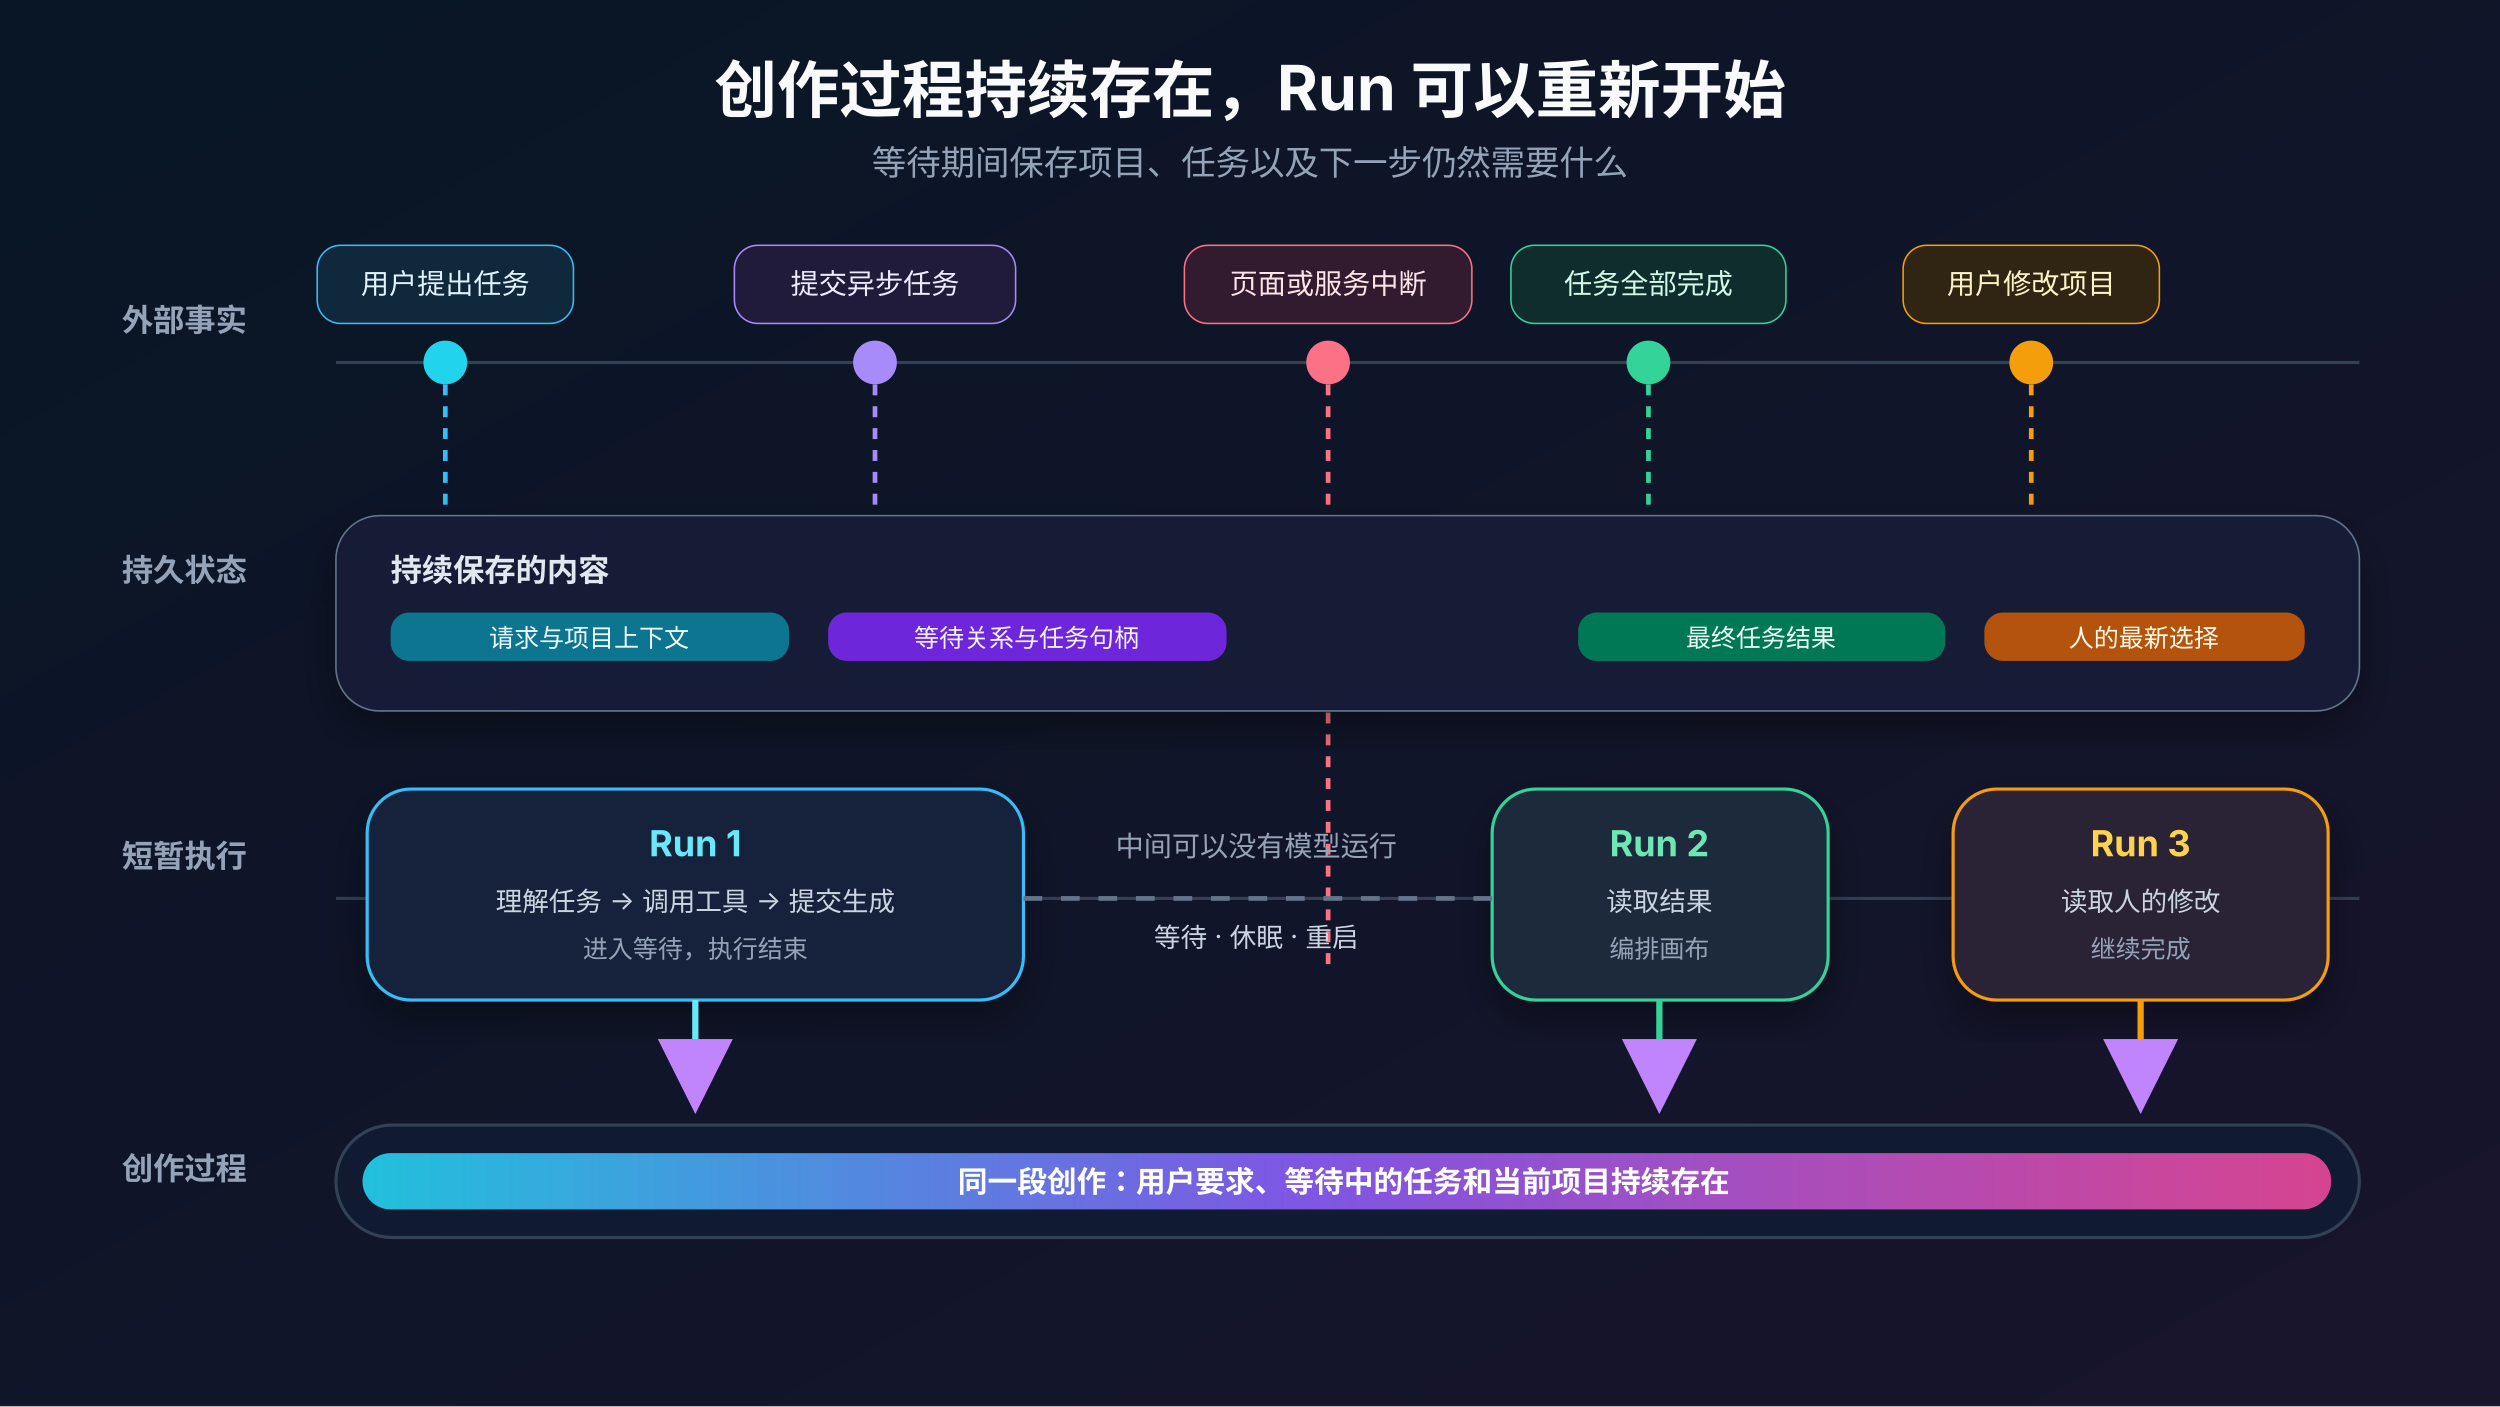
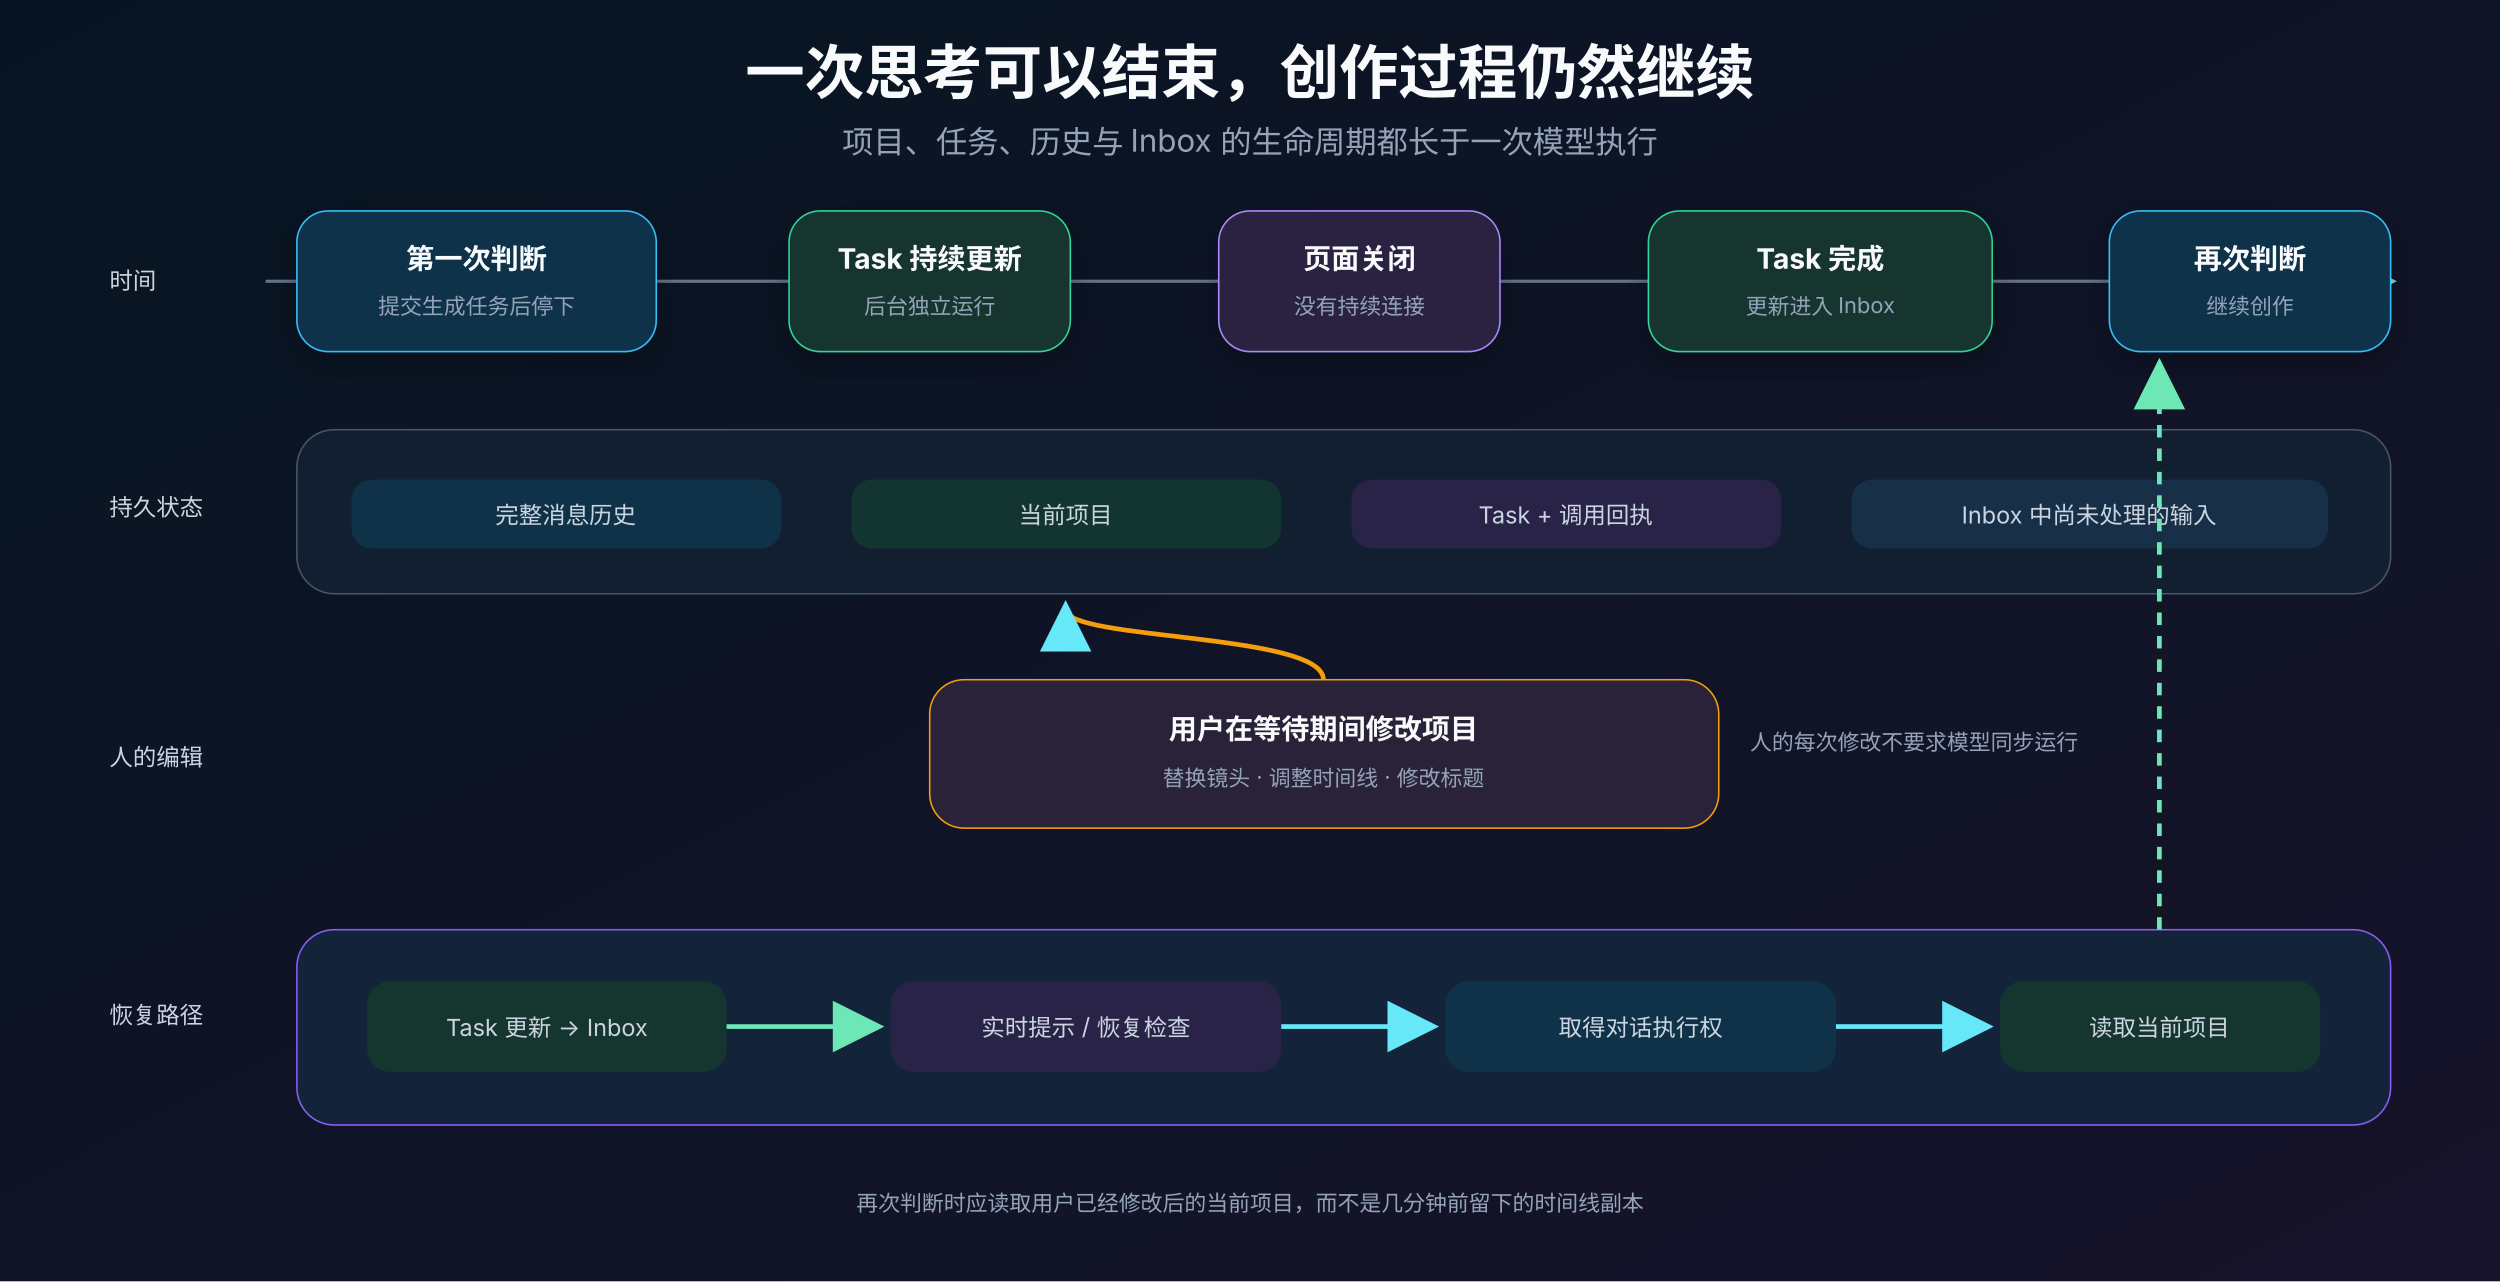
- <svg xmlns="http://www.w3.org/2000/svg" width="1600" height="900" viewBox="0 0 1600 900" role="img" aria-labelledby="title desc">
+ <svg xmlns="http://www.w3.org/2000/svg" width="1600" height="820" viewBox="0 0 1600 820" role="img" aria-labelledby="title desc">
  <defs>
    <linearGradient id="bg" x1="0" y1="0" x2="1" y2="1">
-       <stop offset="0" stop-color="#081625" />
-       <stop offset="1" stop-color="#18142c" />
+       <stop stop-color="#071522" />
+       <stop offset="1" stop-color="#17132a" />
    </linearGradient>
-     <linearGradient id="session" x1="0" y1="0" x2="1" y2="0">
-       <stop offset="0" stop-color="#22d3ee" />
-       <stop offset="0.48" stop-color="#8b5cf6" />
-       <stop offset="1" stop-color="#ec4899" />
-     </linearGradient>
-     <filter id="shadow" x="-20%" y="-20%" width="140%" height="140%">
-       <feDropShadow dx="0" dy="12" stdDeviation="14" flood-color="#000" flood-opacity="0.35" />
+     <filter id="s" x="-20%" y="-20%" width="140%" height="140%">
+       <feDropShadow dx="0" dy="8" stdDeviation="10" flood-color="#000" flood-opacity=".3" />
    </filter>
-     <marker id="arrow" markerWidth="12" markerHeight="12" refX="10" refY="6" orient="auto">
-       <path d="M0 0L12 6L0 12Z" fill="#c084fc" />
+     <marker id="a" markerWidth="11" markerHeight="11" refX="9" refY="5.5" orient="auto">
+       <path d="M0 0L11 5.5L0 11Z" fill="#67e8f9" />
    </marker>
+     <marker id="g" markerWidth="11" markerHeight="11" refX="9" refY="5.5" orient="auto">
+       <path d="M0 0L11 5.5L0 11Z" fill="#6ee7b7" />
+     </marker>
+     <style>text{font-family:Inter,"PingFang SC","Microsoft YaHei",sans-serif}.h{font-size:38px;font-weight:700;fill:#f8fafc}.sub{font-size:20px;fill:#94a3b8}.t{font-size:18px;font-weight:700;fill:#f8fafc}.p{font-size:15px;fill:#cbd5e1}.m{font-size:14px;fill:#94a3b8}.box{filter:url(#s)}</style>
  </defs>
-   <rect width="1600" height="900" fill="url(#bg)" />
-   <text x="800" y="72" text-anchor="middle" fill="#f8fafc" font-size="40" font-weight="700" font-family="Inter, PingFang SC, sans-serif">创作过程持续存在，Run 可以重新开始</text>
-   <text x="800" y="112" text-anchor="middle" fill="#94a3b8" font-size="22" font-family="Inter, PingFang SC, sans-serif">等待期间保存项目、任务以及下一步仍然需要什么</text>
-   <g font-family="Inter, PingFang SC, sans-serif">
-     <text x="78" y="212" fill="#94a3b8" font-size="20" font-weight="700">外部事实</text>
-     <text x="78" y="372" fill="#94a3b8" font-size="20" font-weight="700">持久状态</text>
-     <text x="78" y="555" fill="#94a3b8" font-size="20" font-weight="700">短暂执行</text>
-     <text x="78" y="755" fill="#94a3b8" font-size="20" font-weight="700">创作过程</text>
+   <rect width="1600" height="820" fill="url(#bg)" />
+   <text x="800" y="60" text-anchor="middle" class="h">一次思考可以结束，创作过程仍然继续</text>
+   <text x="800" y="98" text-anchor="middle" class="sub">项目、任务、历史与 Inbox 的生命周期都长于一次模型执行</text>
+   <text x="70" y="185" class="p">时间</text>
+   <line x1="170" y1="180" x2="1530" y2="180" stroke="#64748b" stroke-width="2" marker-end="url(#a)" />
+   <g class="box">
+     <rect x="190" y="135" width="230" height="90" rx="20" fill="#103248" stroke="#38bdf8" />
+     <rect x="505" y="135" width="180" height="90" rx="20" fill="#13352f" stroke="#34d399" />
+     <rect x="780" y="135" width="180" height="90" rx="20" fill="#2b223f" stroke="#a78bfa" />
+     <rect x="1055" y="135" width="220" height="90" rx="20" fill="#13352f" stroke="#34d399" />
+     <rect x="1350" y="135" width="180" height="90" rx="20" fill="#103248" stroke="#38bdf8" />
  </g>
-   <line x1="215" y1="232" x2="1510" y2="232" stroke="#334155" stroke-width="2" />
-   <line x1="215" y1="392" x2="1510" y2="392" stroke="#334155" stroke-width="2" />
-   <line x1="215" y1="575" x2="1510" y2="575" stroke="#334155" stroke-width="2" />
-   <g font-family="Inter, PingFang SC, sans-serif">
-     <g transform="translate(285 0)">
-       <circle cx="0" cy="232" r="14" fill="#22d3ee" />
-       <rect x="-82" y="157" width="164" height="50" rx="15" fill="#10283c" stroke="#38bdf8" />
-       <text x="0" y="188" text-anchor="middle" fill="#e0f2fe" font-size="18">用户提出任务</text>
-       <line x1="0" y1="246" x2="0" y2="380" stroke="#38bdf8" stroke-width="3" stroke-dasharray="7 7" />
-     </g>
-     <g transform="translate(560 0)">
-       <circle cx="0" cy="232" r="14" fill="#a78bfa" />
-       <rect x="-90" y="157" width="180" height="50" rx="15" fill="#211b3b" stroke="#a78bfa" />
-       <text x="0" y="188" text-anchor="middle" fill="#ede9fe" font-size="18">提交异步任务</text>
-       <line x1="0" y1="246" x2="0" y2="380" stroke="#a78bfa" stroke-width="3" stroke-dasharray="7 7" />
-     </g>
-     <g transform="translate(850 0)">
-       <circle cx="0" cy="232" r="14" fill="#fb7185" />
-       <rect x="-92" y="157" width="184" height="50" rx="15" fill="#321b2e" stroke="#fb7185" />
-       <text x="0" y="188" text-anchor="middle" fill="#ffe4e6" font-size="18">页面或服务中断</text>
-       <line x1="0" y1="246" x2="0" y2="620" stroke="#fb7185" stroke-width="3" stroke-dasharray="7 7" />
-     </g>
-     <g transform="translate(1055 0)">
-       <circle cx="0" cy="232" r="14" fill="#34d399" />
-       <rect x="-88" y="157" width="176" height="50" rx="15" fill="#102d2d" stroke="#34d399" />
-       <text x="0" y="188" text-anchor="middle" fill="#d1fae5" font-size="18">任务全部完成</text>
-       <line x1="0" y1="246" x2="0" y2="380" stroke="#34d399" stroke-width="3" stroke-dasharray="7 7" />
-     </g>
-     <g transform="translate(1300 0)">
-       <circle cx="0" cy="232" r="14" fill="#f59e0b" />
-       <rect x="-82" y="157" width="164" height="50" rx="15" fill="#302412" stroke="#f59e0b" />
-       <text x="0" y="188" text-anchor="middle" fill="#fef3c7" font-size="18">用户修改项目</text>
-       <line x1="0" y1="246" x2="0" y2="380" stroke="#f59e0b" stroke-width="3" stroke-dasharray="7 7" />
-     </g>
-   </g>
-   <g filter="url(#shadow)" font-family="Inter, PingFang SC, sans-serif">
-     <rect x="215" y="330" width="1295" height="125" rx="28" fill="#121f34" stroke="#64748b" />
-     <text x="250" y="372" fill="#e2e8f0" font-size="20" font-weight="700">持续保存的内容</text>
-     <rect x="250" y="392" width="255" height="31" rx="12" fill="#0e7490" />
-     <text x="377" y="414" text-anchor="middle" fill="#ecfeff" font-size="16">请求与项目上下文</text>
-     <rect x="530" y="392" width="255" height="31" rx="12" fill="#6d28d9" />
-     <text x="657" y="414" text-anchor="middle" fill="#f5f3ff" font-size="16">等待关系与任务句柄</text>
-     <rect x="1010" y="392" width="235" height="31" rx="12" fill="#047857" />
-     <text x="1127" y="414" text-anchor="middle" fill="#ecfdf5" font-size="16">最终任务结果</text>
-     <rect x="1270" y="392" width="205" height="31" rx="12" fill="#b45309" />
-     <text x="1372" y="414" text-anchor="middle" fill="#fffbeb" font-size="16">人的最新选择</text>
-   </g>
-   <g filter="url(#shadow)" font-family="Inter, PingFang SC, sans-serif">
-     <rect x="235" y="505" width="420" height="135" rx="28" fill="#17243a" stroke="#38bdf8" stroke-width="2" />
-     <text x="445" y="548" text-anchor="middle" fill="#67e8f9" font-size="23" font-weight="700">Run 1</text>
-     <text x="445" y="583" text-anchor="middle" fill="#cbd5e1" font-size="17">理解任务 → 调用工具 → 提交生成</text>
-     <text x="445" y="613" text-anchor="middle" fill="#94a3b8" font-size="16">进入等待，执行结束</text>
-     <rect x="955" y="505" width="215" height="135" rx="28" fill="#1d293b" stroke="#34d399" stroke-width="2" />
-     <text x="1062" y="548" text-anchor="middle" fill="#6ee7b7" font-size="23" font-weight="700">Run 2</text>
-     <text x="1062" y="583" text-anchor="middle" fill="#cbd5e1" font-size="17">读取结果</text>
-     <text x="1062" y="613" text-anchor="middle" fill="#94a3b8" font-size="16">编排画布</text>
-     <rect x="1250" y="505" width="240" height="135" rx="28" fill="#2a2036" stroke="#f59e0b" stroke-width="2" />
-     <text x="1370" y="548" text-anchor="middle" fill="#fcd34d" font-size="23" font-weight="700">Run 3</text>
-     <text x="1370" y="583" text-anchor="middle" fill="#cbd5e1" font-size="17">读取人的修改</text>
-     <text x="1370" y="613" text-anchor="middle" fill="#94a3b8" font-size="16">继续完成</text>
-   </g>
-   <path d="M655 575 C760 575 845 575 955 575" fill="none" stroke="#64748b" stroke-width="3" stroke-dasharray="12 12" />
-   <text x="804" y="548" text-anchor="middle" fill="#94a3b8" font-size="18" font-family="Inter, PingFang SC, sans-serif">中间可以没有模型运行</text>
-   <text x="804" y="606" text-anchor="middle" fill="#cbd5e1" font-size="17" font-family="Inter, PingFang SC, sans-serif">等待 · 休眠 · 重启</text>
-   <rect x="215" y="720" width="1295" height="72" rx="36" fill="#101b31" stroke="#334155" stroke-width="2" />
-   <rect x="232" y="738" width="1260" height="36" rx="18" fill="url(#session)" opacity="0.9" />
-   <text x="860" y="763" text-anchor="middle" fill="#ffffff" font-size="19" font-weight="700" font-family="Inter, PingFang SC, sans-serif">同一段创作：用户要求、等待中的任务和当前项目持续存在</text>
-   <path d="M445 640 L445 705" stroke="#67e8f9" stroke-width="4" marker-end="url(#arrow)" />
-   <path d="M1062 640 L1062 705" stroke="#34d399" stroke-width="4" marker-end="url(#arrow)" />
-   <path d="M1370 640 L1370 705" stroke="#f59e0b" stroke-width="4" marker-end="url(#arrow)" />
+   <text x="305" y="172" text-anchor="middle" class="t">第一次判断</text>
+   <text x="305" y="201" text-anchor="middle" class="m">提交生成任务后停下</text>
+   <text x="595" y="172" text-anchor="middle" class="t">Task 持续更新</text>
+   <text x="595" y="201" text-anchor="middle" class="m">后台独立运行</text>
+   <text x="870" y="172" text-anchor="middle" class="t">页面关闭</text>
+   <text x="870" y="201" text-anchor="middle" class="m">没有持续连接</text>
+   <text x="1165" y="172" text-anchor="middle" class="t">Task 完成</text>
+   <text x="1165" y="201" text-anchor="middle" class="m">更新进入 Inbox</text>
+   <text x="1440" y="172" text-anchor="middle" class="t">再次判断</text>
+   <text x="1440" y="201" text-anchor="middle" class="m">继续创作</text>
+   <text x="70" y="330" class="p">持久状态</text>
+   <rect x="190" y="275" width="1340" height="105" rx="24" fill="#111f31" stroke="#475569" />
+   <rect x="225" y="307" width="275" height="44" rx="13" fill="#103248" />
+   <rect x="545" y="307" width="275" height="44" rx="13" fill="#13352f" />
+   <rect x="865" y="307" width="275" height="44" rx="13" fill="#292348" />
+   <rect x="1185" y="307" width="305" height="44" rx="13" fill="#173047" />
+   <text x="362" y="335" text-anchor="middle" class="p">完整消息历史</text>
+   <text x="682" y="335" text-anchor="middle" class="p">当前项目</text>
+   <text x="1002" y="335" text-anchor="middle" class="p">Task + 调用回执</text>
+   <text x="1337" y="335" text-anchor="middle" class="p">Inbox 中尚未处理的输入</text>
+   <text x="70" y="490" class="p">人的编辑</text>
+   <rect x="595" y="435" width="505" height="95" rx="22" fill="#2a2238" stroke="#f59e0b" />
+   <text x="847" y="473" text-anchor="middle" class="t">用户在等待期间修改项目</text>
+   <text x="847" y="503" text-anchor="middle" class="m">替换镜头 · 调整时间线 · 修改标题</text>
+   <path d="M847 435C847 405 682 410 682 390" stroke="#f59e0b" stroke-width="3" fill="none" marker-end="url(#a)" />
+   <text x="1120" y="480" class="m">人的每次修改不要求模型同步运行</text>
+   <text x="70" y="655" class="p">恢复路径</text>
+   <rect x="190" y="595" width="1340" height="125" rx="24" fill="#132339" stroke="#8b5cf6" />
+   <rect x="235" y="628" width="230" height="58" rx="15" fill="#15352f" />
+   <rect x="570" y="628" width="250" height="58" rx="15" fill="#292348" />
+   <rect x="925" y="628" width="250" height="58" rx="15" fill="#103248" />
+   <rect x="1280" y="628" width="205" height="58" rx="15" fill="#15352f" />
+   <text x="350" y="663" text-anchor="middle" class="p">Task 更新 → Inbox</text>
+   <text x="695" y="663" text-anchor="middle" class="p">实时提示 / 恢复检查</text>
+   <text x="1050" y="663" text-anchor="middle" class="p">取得对话执行权</text>
+   <text x="1382" y="663" text-anchor="middle" class="p">读取当前项目</text>
+   <path d="M465 657H560" stroke="#6ee7b7" stroke-width="3" fill="none" marker-end="url(#g)" />
+   <path d="M820 657H915" stroke="#67e8f9" stroke-width="3" fill="none" marker-end="url(#a)" />
+   <path d="M1175 657H1270" stroke="#67e8f9" stroke-width="3" fill="none" marker-end="url(#a)" />
+   <path d="M1382 595V235" stroke="#6ee7b7" stroke-width="3" stroke-dasharray="8 7" fill="none" marker-end="url(#g)" />
+   <text x="800" y="775" text-anchor="middle" class="m">再次判断时应读取用户已经修改后的当前项目，而不是几分钟前留下的时间线副本</text>
</svg>
